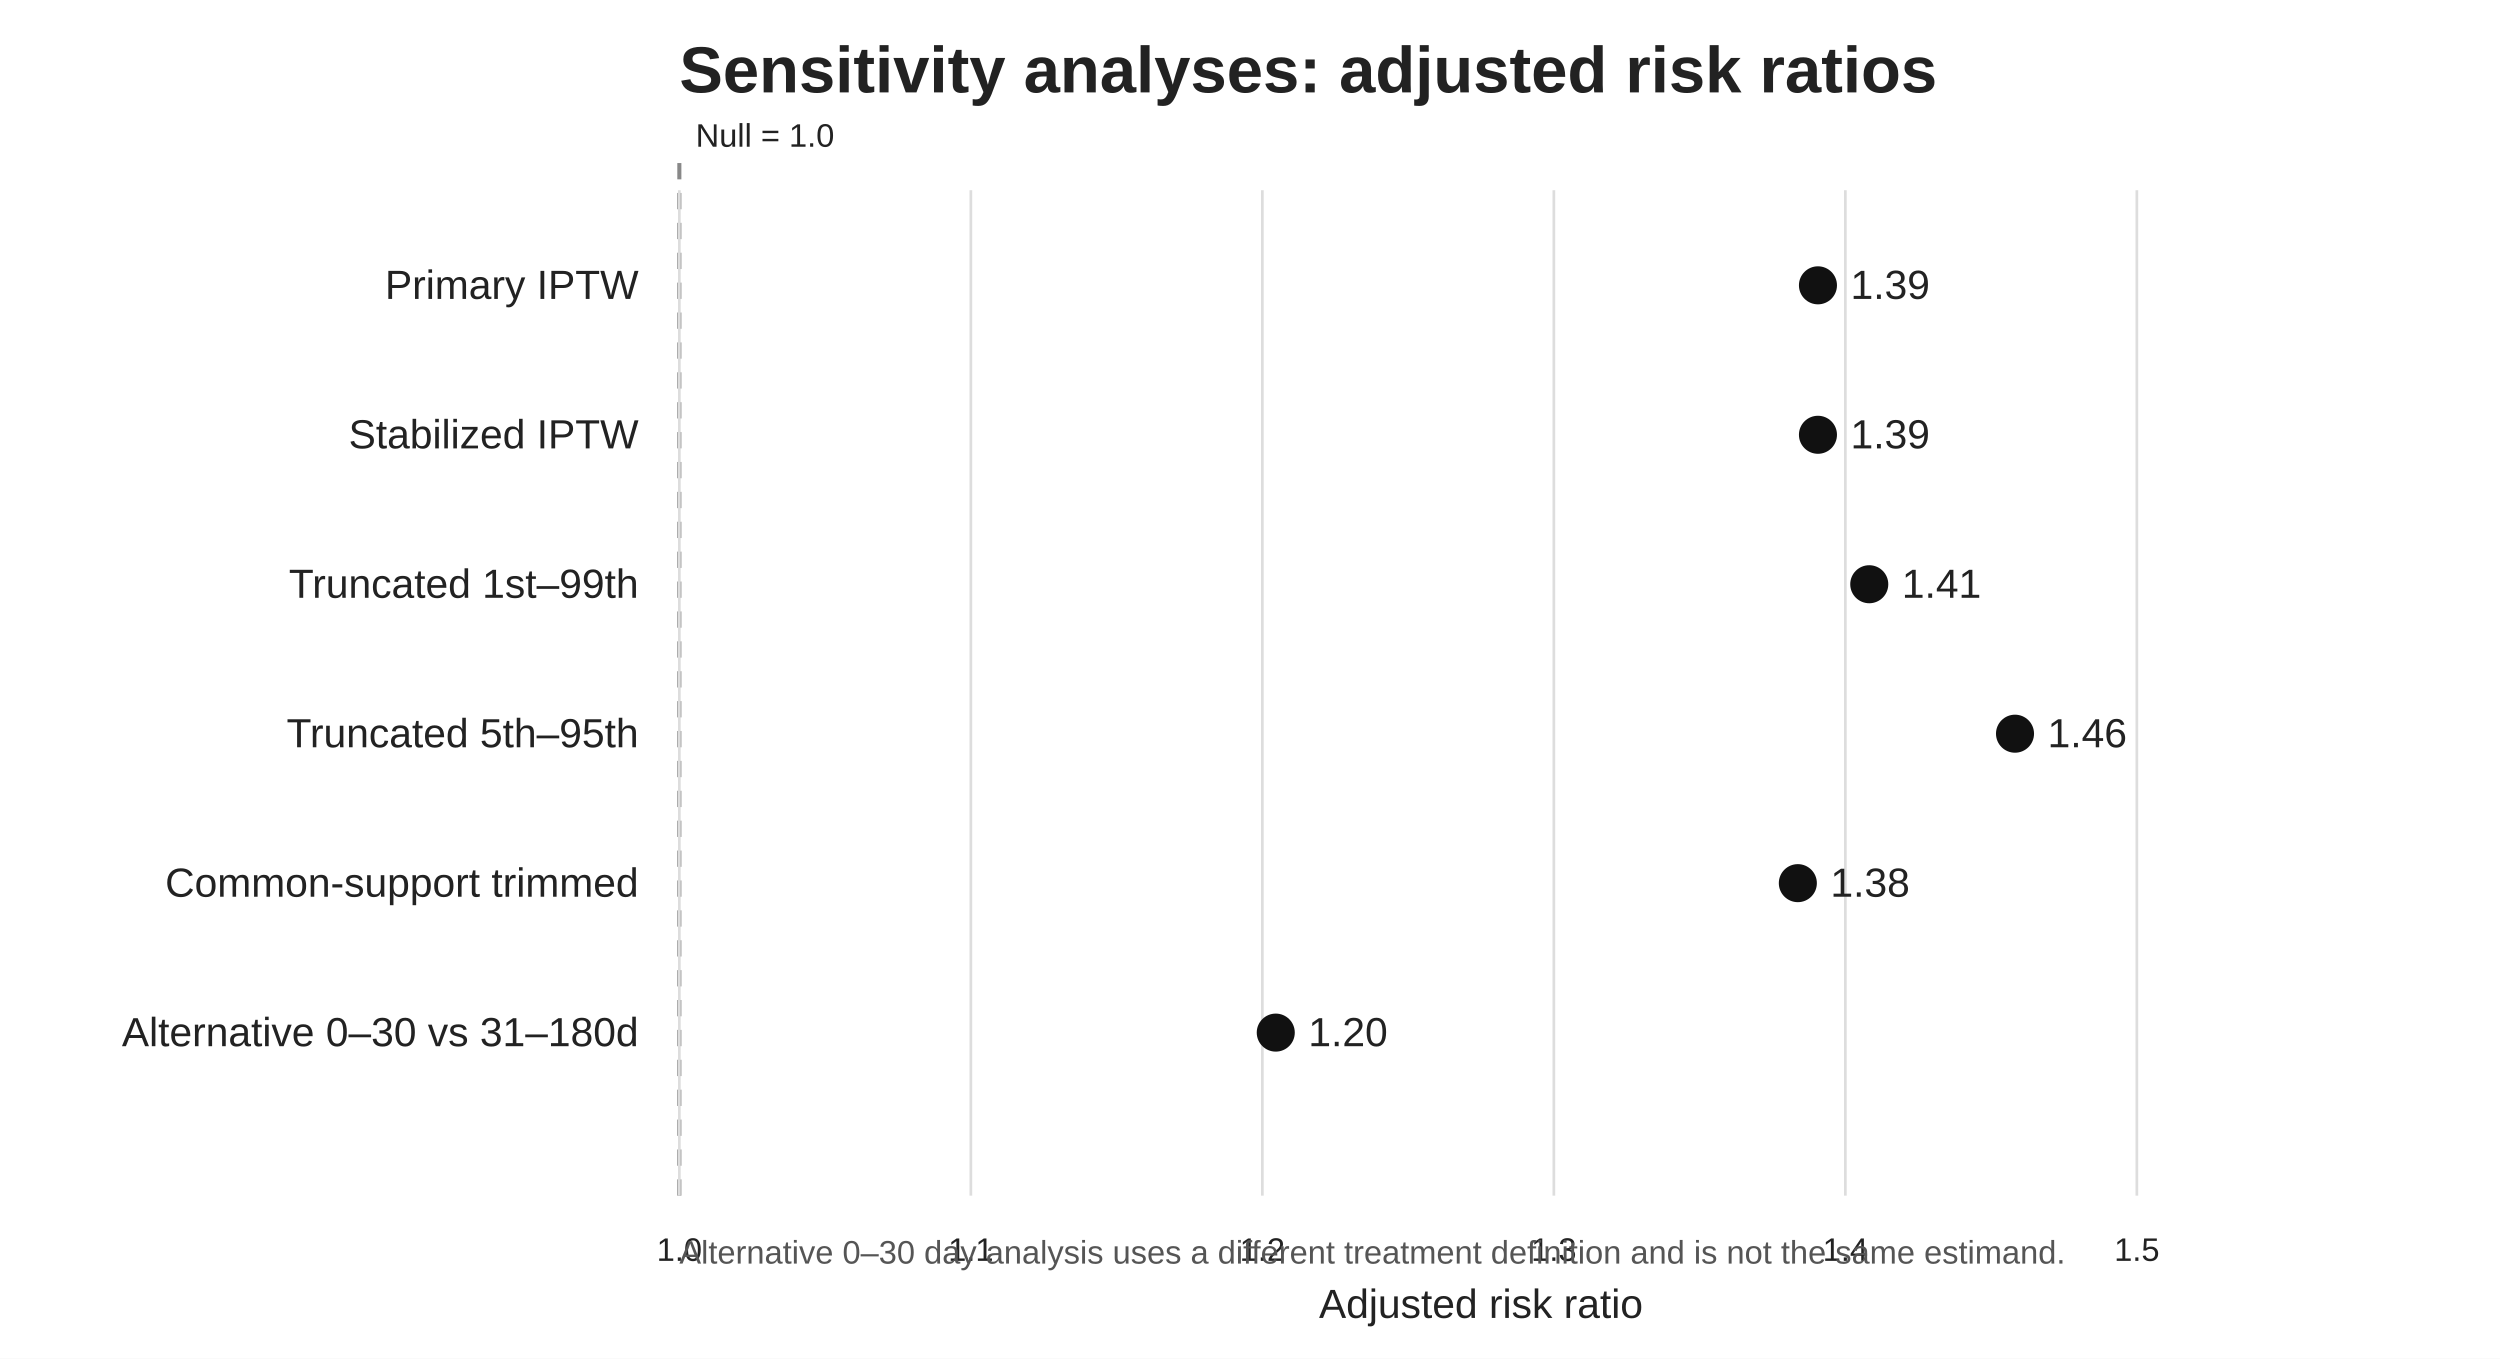
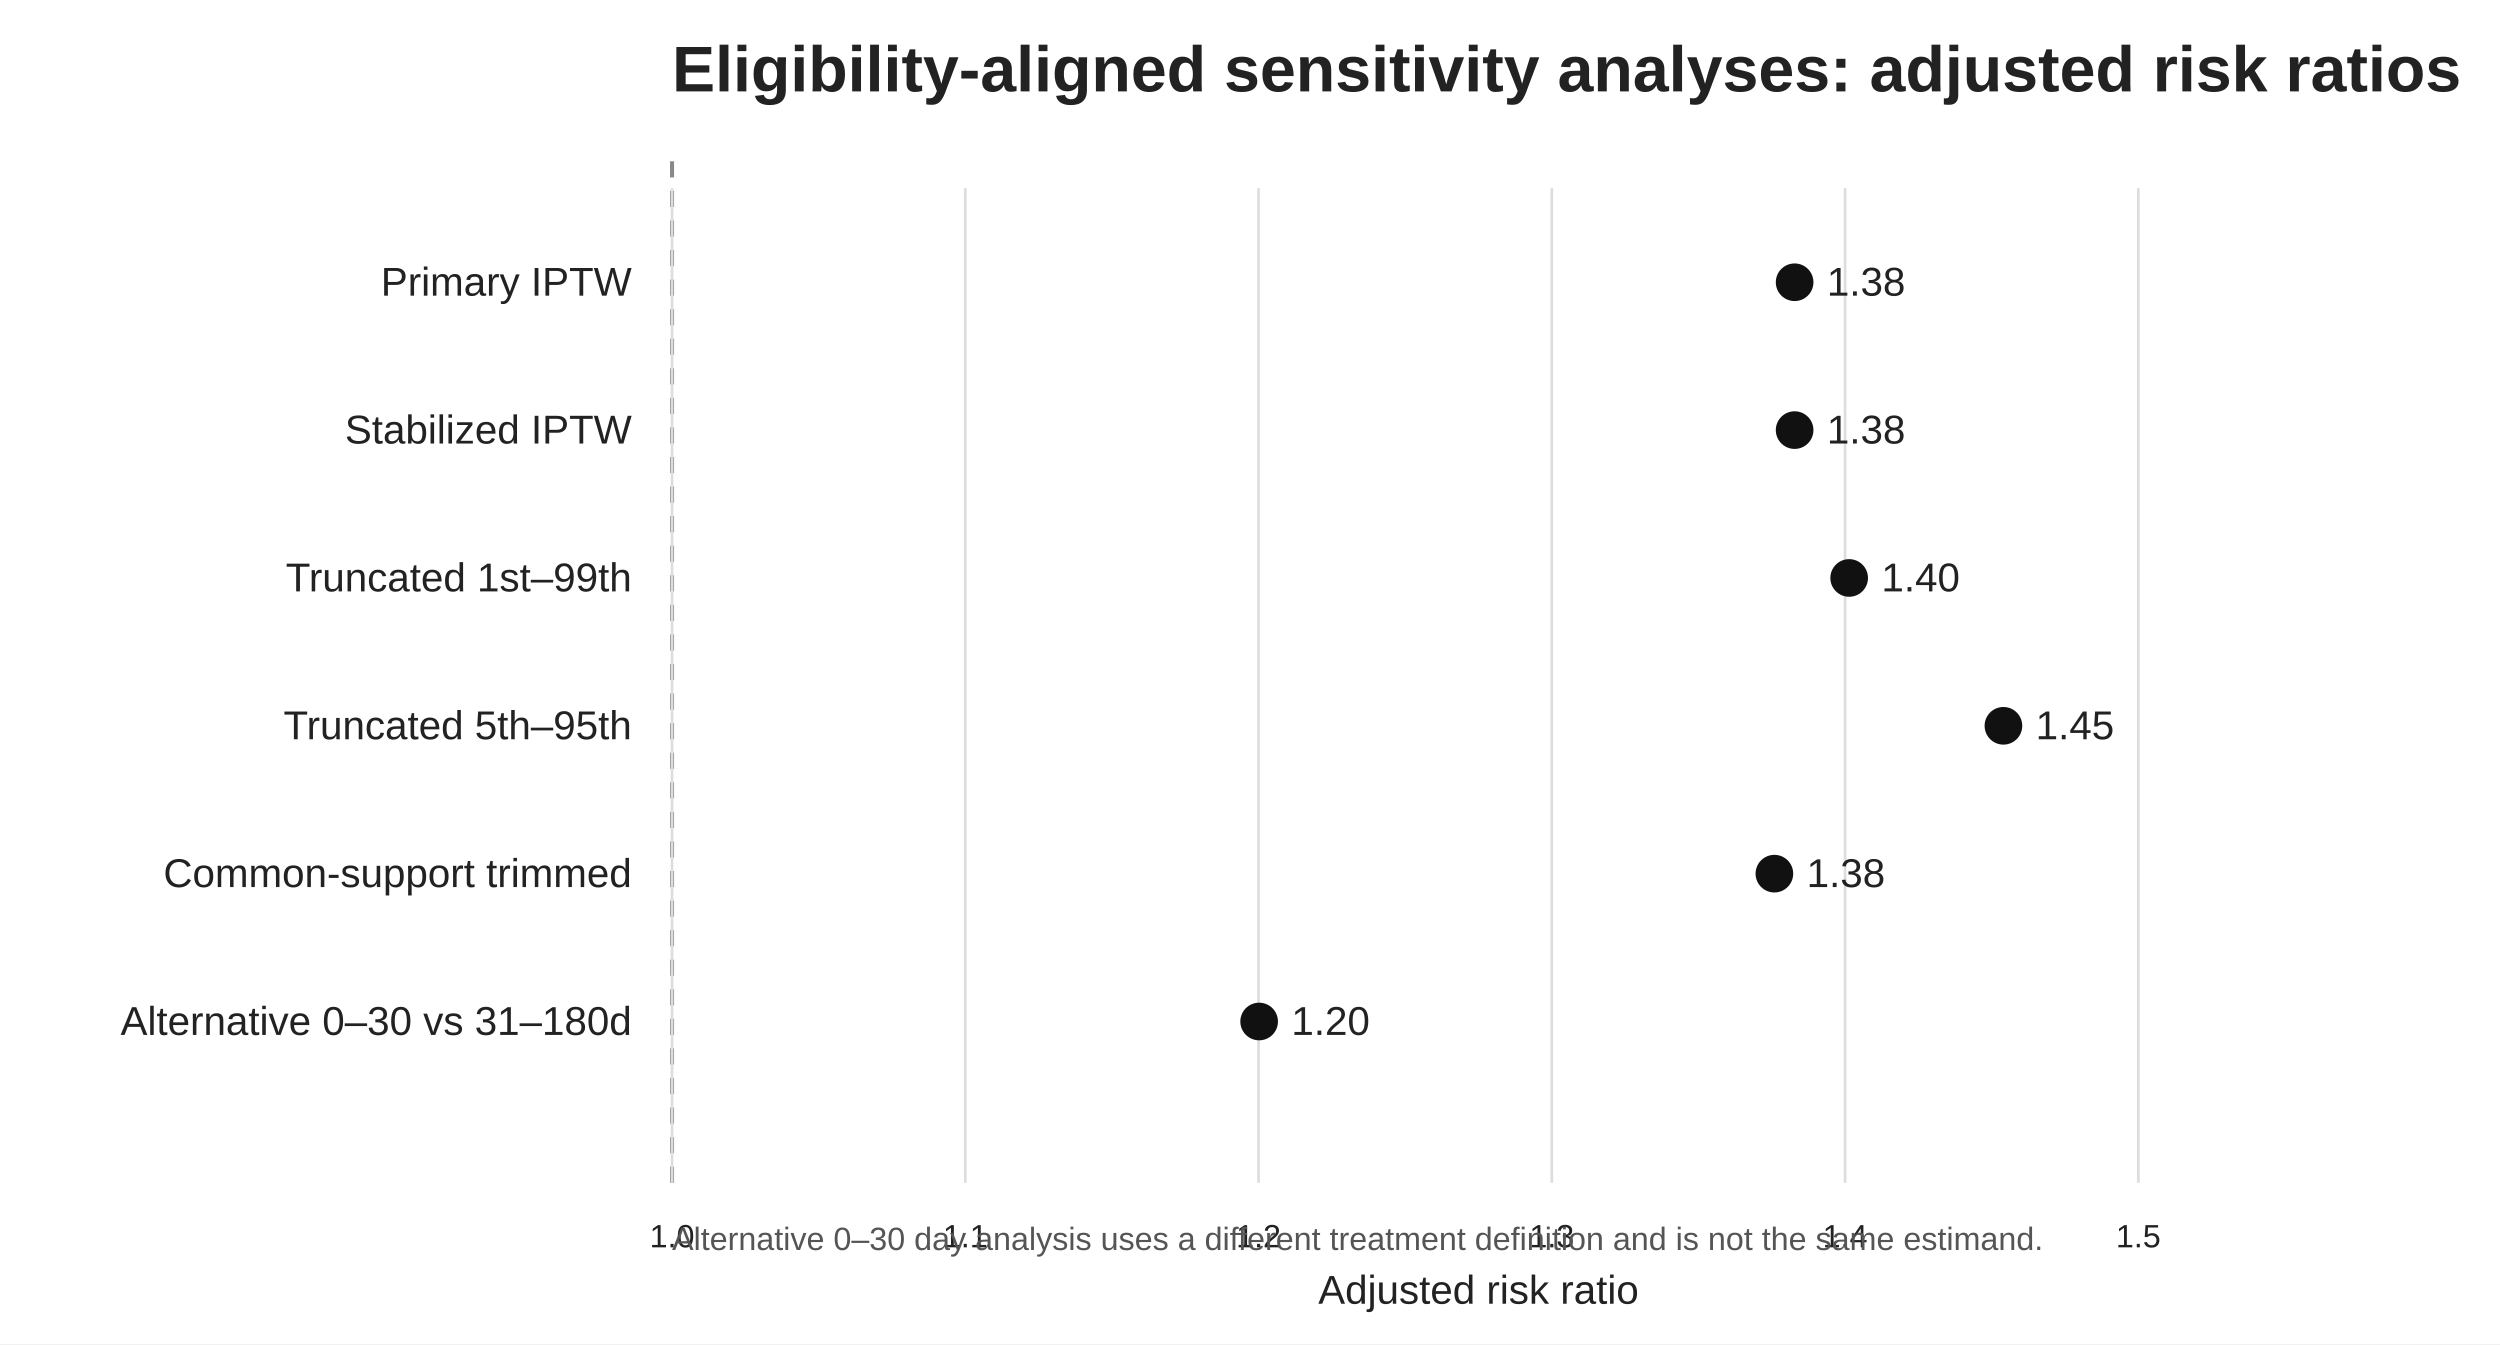
- <svg xmlns="http://www.w3.org/2000/svg" width="920" height="500" viewBox="0 0 920 500">
-   <style>
- text{font-family:Arial,sans-serif;fill:#222}.title{font-size:24px;font-weight:700}.lab{font-size:15px}.axis{font-size:12px}.pt{fill:#111}.grid{stroke:#ddd;stroke-width:1}.null{stroke:#888;stroke-width:1.5;stroke-dasharray:6 5}.note{font-size:12px;fill:#555}
- </style>
+ <svg xmlns="http://www.w3.org/2000/svg" width="930" height="500" viewBox="0 0 930 500">
+   <style>text{font-family:Arial,sans-serif;fill:#222}.title{font-size:24px;font-weight:700}.lab{font-size:15px}.axis{font-size:12px}.pt{fill:#111}.grid{stroke:#ddd;stroke-width:1}.null{stroke:#888;stroke-width:1.5;stroke-dasharray:6 5}.note{font-size:12px;fill:#555}</style>
  <rect width="100%" height="100%" fill="white" />
-   <text x="250" y="34" class="title">Sensitivity analyses: adjusted risk ratios</text>
+   <text x="250" y="34" class="title">Eligibility-aligned sensitivity analyses: adjusted risk ratios</text>
  <line x1="250" y1="60" x2="250" y2="440" class="null" />
-   <text x="256" y="54" class="axis">Null = 1.0</text>
  <line x1="250" y1="70" x2="250" y2="440" class="grid" />
  <text x="250" y="464" text-anchor="middle" class="axis">1.0</text>
-   <line x1="357.273" y1="70" x2="357.273" y2="440" class="grid" />
-   <text x="357.273" y="464" text-anchor="middle" class="axis">1.1</text>
-   <line x1="464.545" y1="70" x2="464.545" y2="440" class="grid" />
-   <text x="464.545" y="464" text-anchor="middle" class="axis">1.2</text>
-   <line x1="571.818" y1="70" x2="571.818" y2="440" class="grid" />
-   <text x="571.818" y="464" text-anchor="middle" class="axis">1.3</text>
-   <line x1="679.091" y1="70" x2="679.091" y2="440" class="grid" />
-   <text x="679.091" y="464" text-anchor="middle" class="axis">1.4</text>
-   <line x1="786.364" y1="70" x2="786.364" y2="440" class="grid" />
-   <text x="786.364" y="464" text-anchor="middle" class="axis">1.5</text>
+   <line x1="359.091" y1="70" x2="359.091" y2="440" class="grid" />
+   <text x="359.091" y="464" text-anchor="middle" class="axis">1.1</text>
+   <line x1="468.182" y1="70" x2="468.182" y2="440" class="grid" />
+   <text x="468.182" y="464" text-anchor="middle" class="axis">1.2</text>
+   <line x1="577.273" y1="70" x2="577.273" y2="440" class="grid" />
+   <text x="577.273" y="464" text-anchor="middle" class="axis">1.3</text>
+   <line x1="686.364" y1="70" x2="686.364" y2="440" class="grid" />
+   <text x="686.364" y="464" text-anchor="middle" class="axis">1.4</text>
+   <line x1="795.455" y1="70" x2="795.455" y2="440" class="grid" />
+   <text x="795.455" y="464" text-anchor="middle" class="axis">1.5</text>
  <text x="235" y="110" text-anchor="end" class="lab">Primary IPTW</text>
-   <circle cx="669.007" cy="105" r="7" class="pt" />
-   <text x="681.007" y="110" class="lab">1.39</text>
+   <circle cx="667.6" cy="105" r="7" class="pt" />
+   <text x="679.6" y="110" class="lab">1.38</text>
  <text x="235" y="165" text-anchor="end" class="lab">Stabilized IPTW</text>
-   <circle cx="669.007" cy="160" r="7" class="pt" />
-   <text x="681.007" y="165" class="lab">1.39</text>
+   <circle cx="667.6" cy="160" r="7" class="pt" />
+   <text x="679.6" y="165" class="lab">1.38</text>
  <text x="235" y="220" text-anchor="end" class="lab">Truncated 1st–99th</text>
-   <circle cx="687.887" cy="215" r="7" class="pt" />
-   <text x="699.887" y="220" class="lab">1.41</text>
+   <circle cx="687.891" cy="215" r="7" class="pt" />
+   <text x="699.891" y="220" class="lab">1.40</text>
  <text x="235" y="275" text-anchor="end" class="lab">Truncated 5th–95th</text>
-   <circle cx="741.524" cy="270" r="7" class="pt" />
-   <text x="753.524" y="275" class="lab">1.46</text>
+   <circle cx="745.273" cy="270" r="7" class="pt" />
+   <text x="757.273" y="275" class="lab">1.45</text>
  <text x="235" y="330" text-anchor="end" class="lab">Common-support trimmed</text>
-   <circle cx="661.605" cy="325" r="7" class="pt" />
-   <text x="673.605" y="330" class="lab">1.38</text>
+   <circle cx="660.073" cy="325" r="7" class="pt" />
+   <text x="672.073" y="330" class="lab">1.38</text>
  <text x="235" y="385" text-anchor="end" class="lab">Alternative 0–30 vs 31–180d</text>
-   <circle cx="469.48" cy="380" r="7" class="pt" />
-   <text x="481.48" y="385" class="lab">1.20</text>
-   <text x="545" y="485" text-anchor="middle" class="lab">Adjusted risk ratio</text>
+   <circle cx="468.4" cy="380" r="7" class="pt" />
+   <text x="480.4" y="385" class="lab">1.20</text>
+   <text x="550" y="485" text-anchor="middle" class="lab">Adjusted risk ratio</text>
  <text x="250" y="465" class="note">Alternative 0–30 day analysis uses a different treatment definition and is not the same estimand.</text>
</svg>
